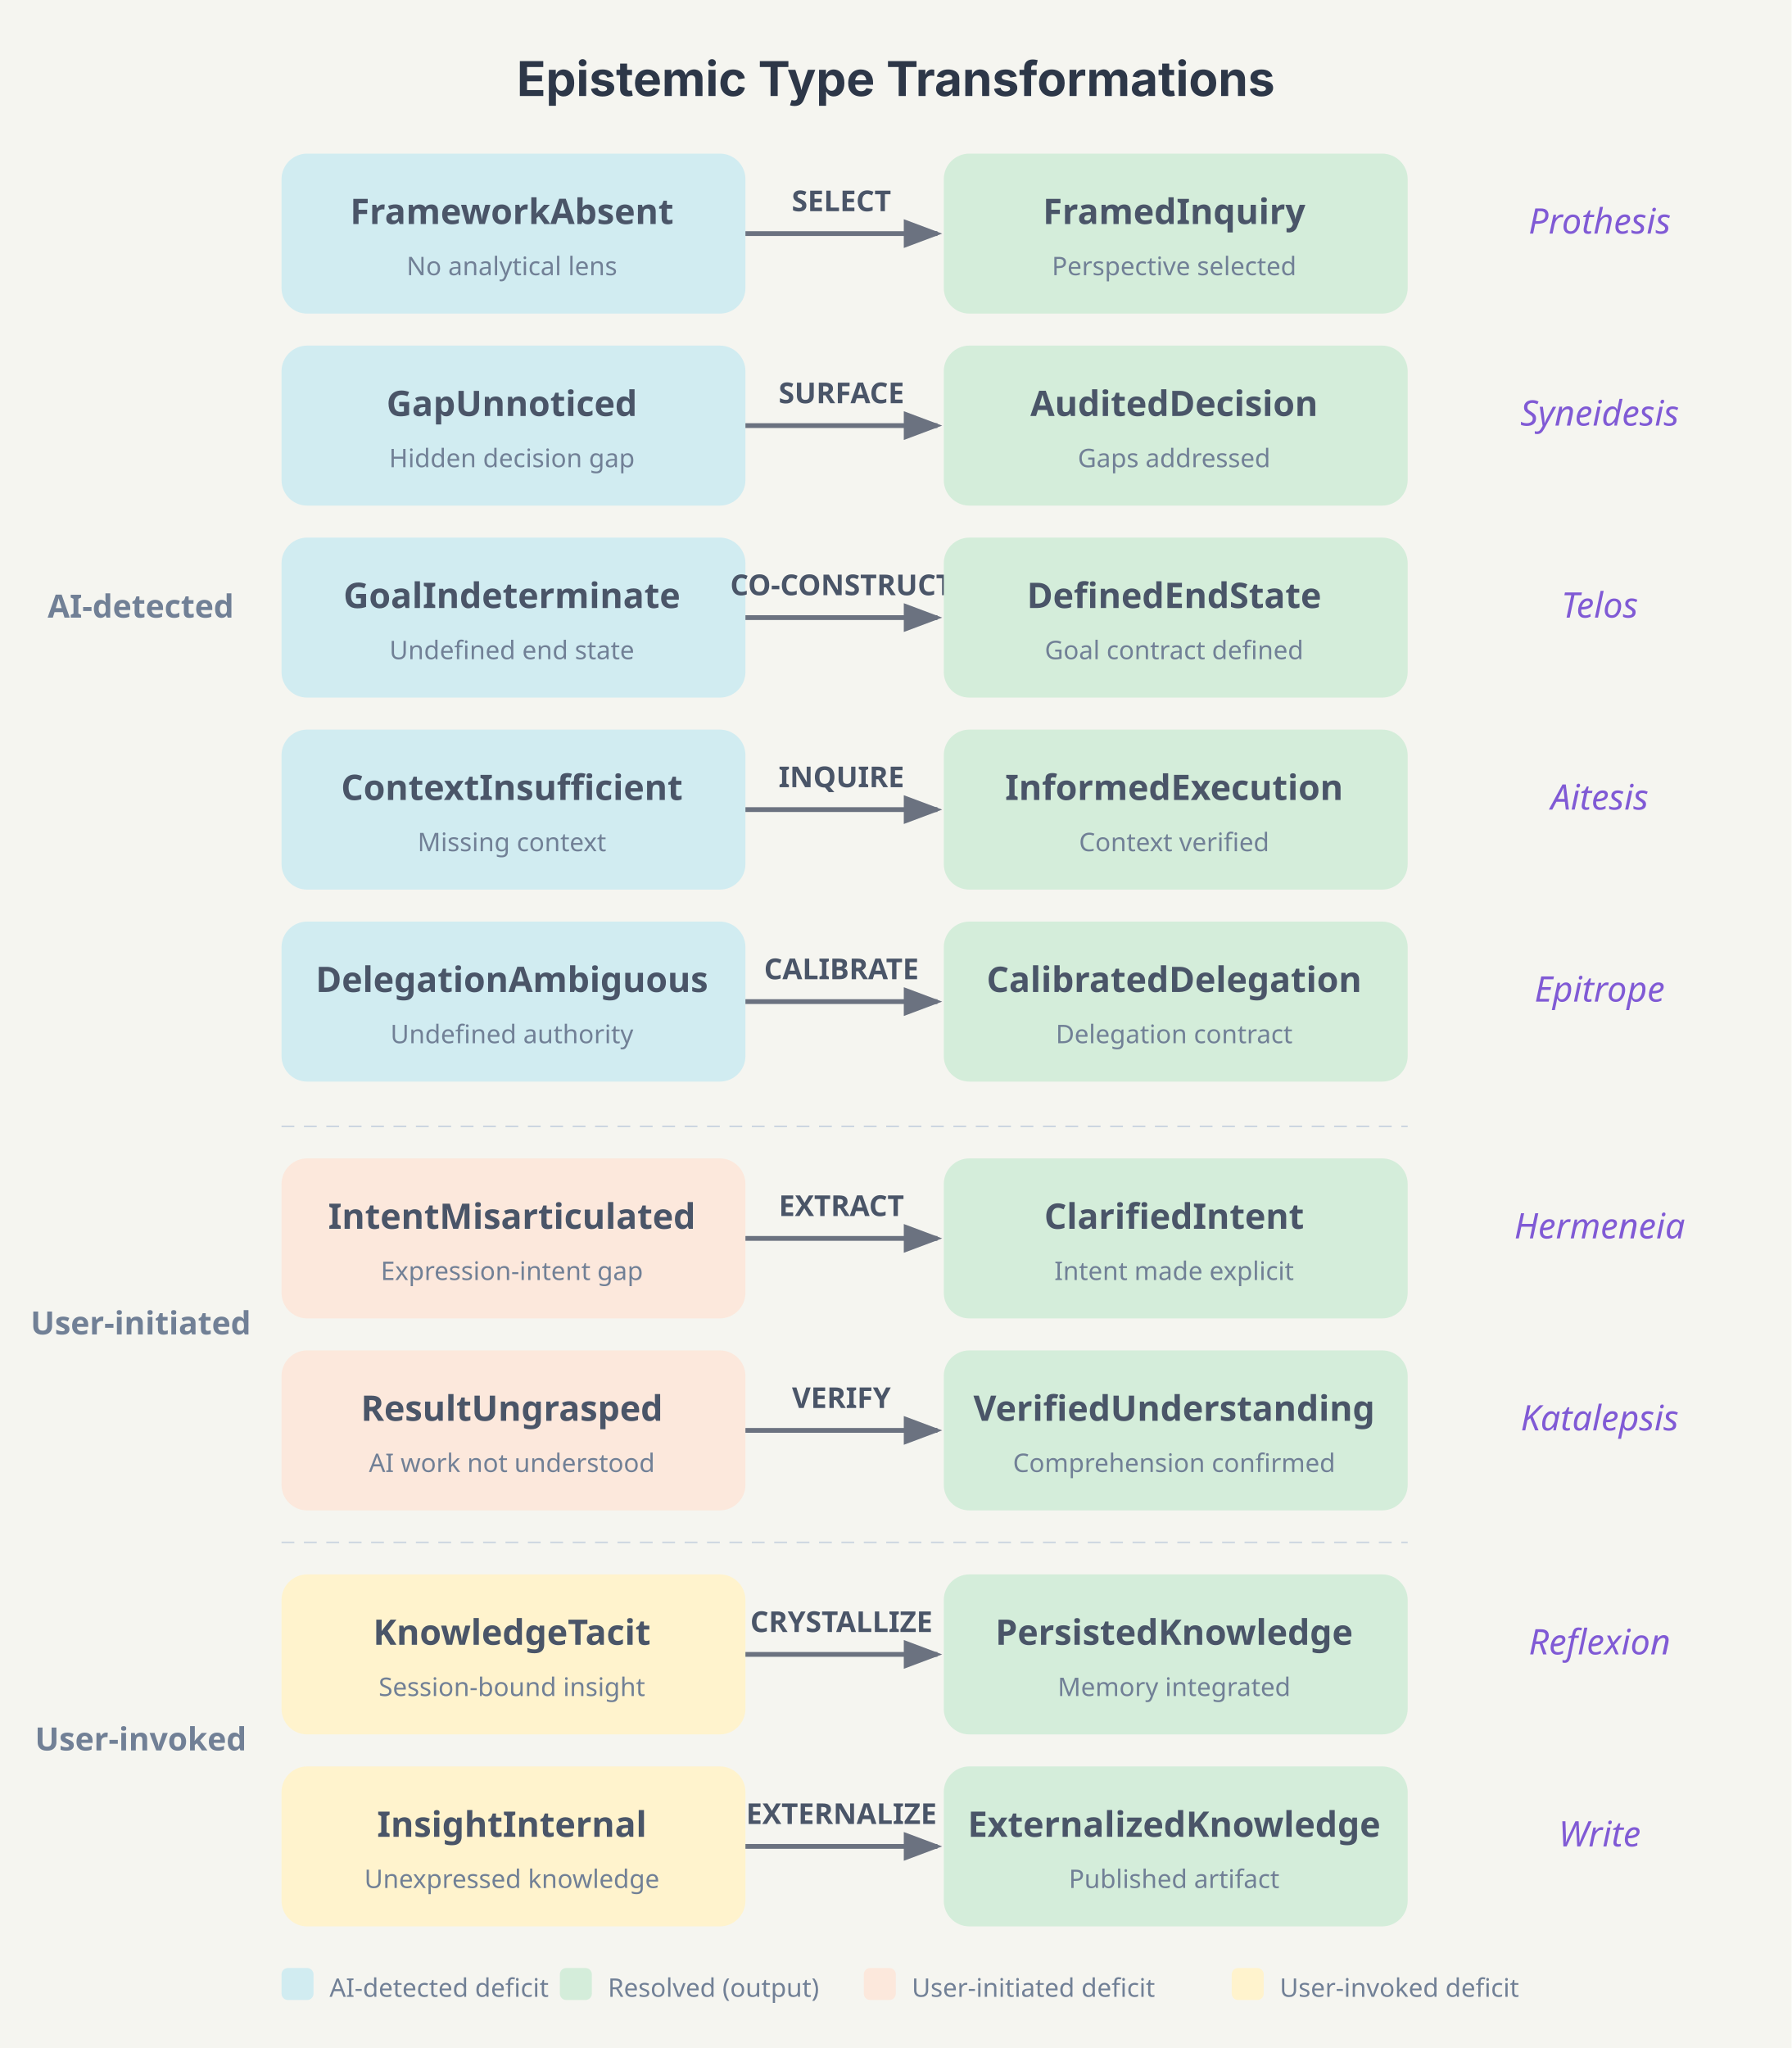
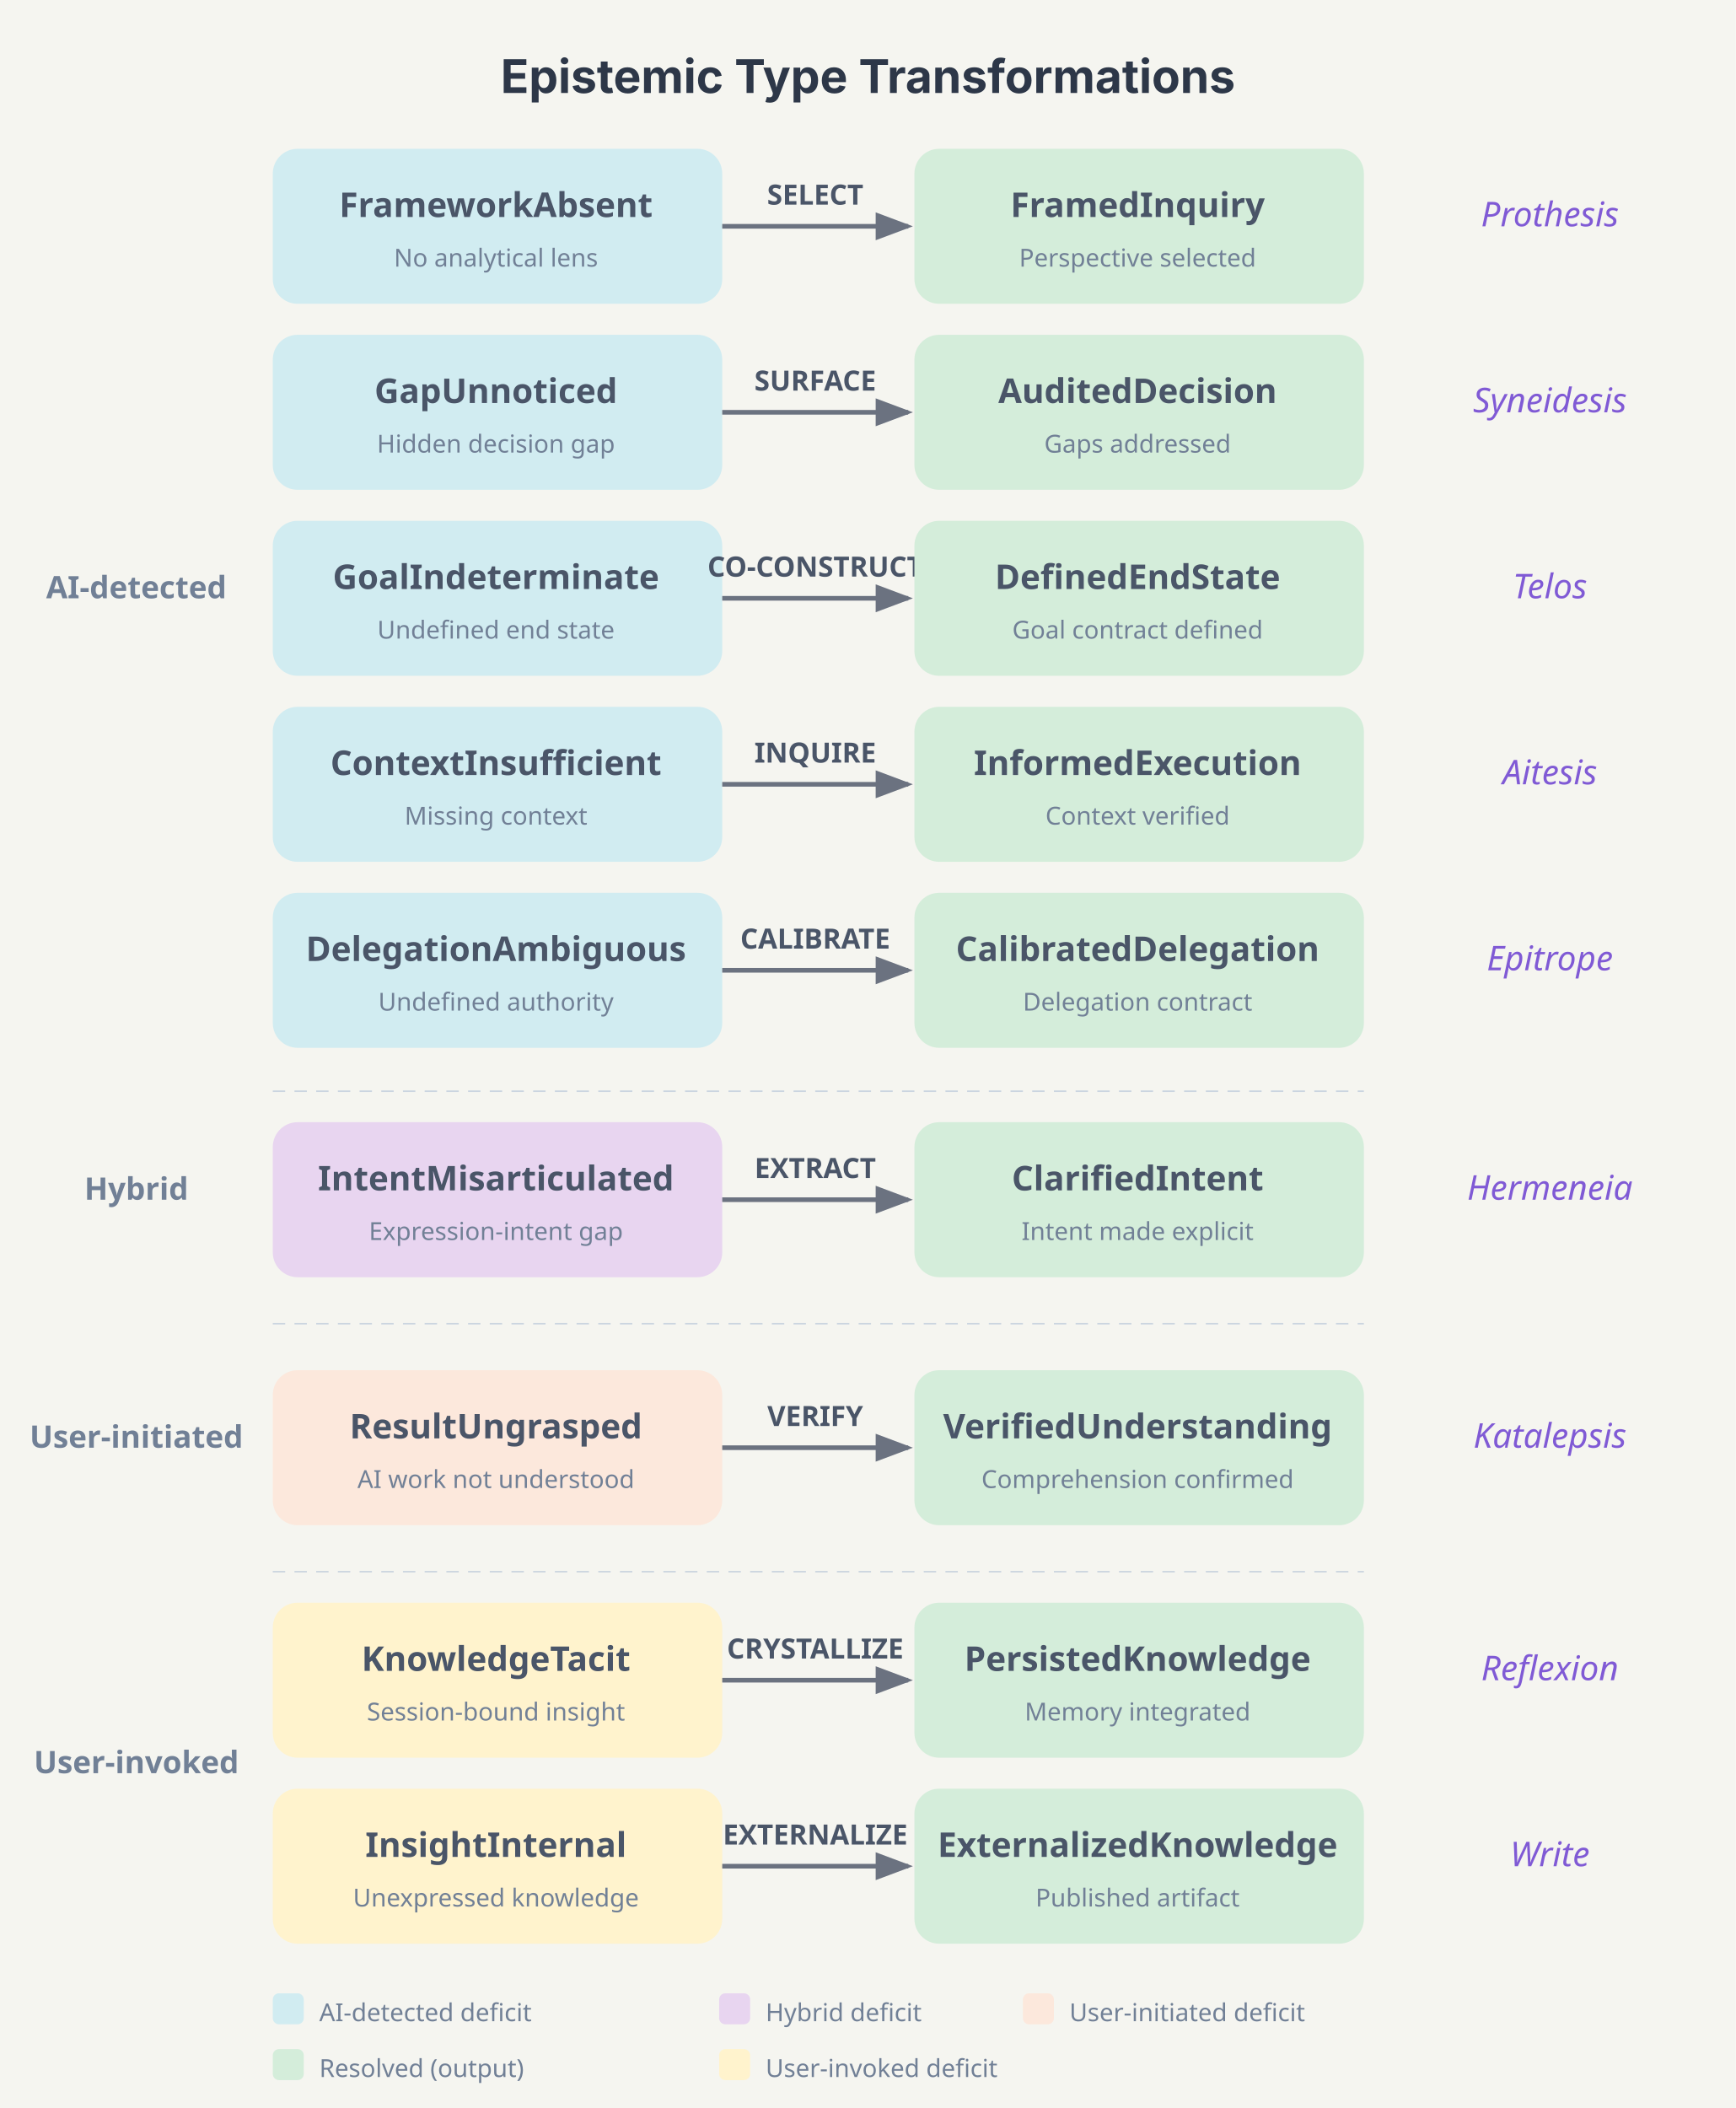
- <svg xmlns="http://www.w3.org/2000/svg" viewBox="0 0 560 640">
+ <svg xmlns="http://www.w3.org/2000/svg" viewBox="0 0 560 680">
  <defs>
    <marker id="arrow" markerWidth="8" markerHeight="6" refX="7" refY="3" orient="auto">
      <path d="M 0 0 L 8 3 L 0 6 z" fill="#6b7280" />
    </marker>
  </defs>
-   <rect width="560" height="640" fill="#f5f5f0" />
+   <rect width="560" height="680" fill="#f5f5f0" />
  <text x="280" y="30" text-anchor="middle" font-family="system-ui, -apple-system, sans-serif" font-size="15" font-weight="700" fill="#2d3748">Epistemic Type Transformations</text>
  <text x="44" y="193" text-anchor="middle" font-family="system-ui, sans-serif" font-size="10" font-weight="600" fill="#718096">AI-detected</text>
-   <text x="44" y="417" text-anchor="middle" font-family="system-ui, sans-serif" font-size="10" font-weight="600" fill="#718096">User-initiated</text>
-   <text x="44" y="547" text-anchor="middle" font-family="system-ui, sans-serif" font-size="10" font-weight="600" fill="#718096">User-invoked</text>
+   <text x="44" y="387" text-anchor="middle" font-family="system-ui, sans-serif" font-size="10" font-weight="600" fill="#718096">Hybrid</text>
+   <text x="44" y="467" text-anchor="middle" font-family="system-ui, sans-serif" font-size="10" font-weight="600" fill="#718096">User-initiated</text>
+   <text x="44" y="572" text-anchor="middle" font-family="system-ui, sans-serif" font-size="10" font-weight="600" fill="#718096">User-invoked</text>
  <rect x="88" y="48" width="145" height="50" rx="8" fill="#d1ecf1" />
  <text x="160" y="70" text-anchor="middle" font-family="system-ui, sans-serif" font-size="11" font-weight="600" fill="#4a5568">FrameworkAbsent</text>
  <text x="160" y="86" text-anchor="middle" font-family="system-ui, sans-serif" font-size="8" fill="#718096">No analytical lens</text>
  <line x1="233" y1="73" x2="293" y2="73" stroke="#6b7280" stroke-width="1.5" marker-end="url(#arrow)" />
  <text x="263" y="66" text-anchor="middle" font-family="system-ui, sans-serif" font-size="9" font-weight="600" fill="#4a5568">SELECT</text>
  <rect x="295" y="48" width="145" height="50" rx="8" fill="#d4edda" />
  <text x="367" y="70" text-anchor="middle" font-family="system-ui, sans-serif" font-size="11" font-weight="600" fill="#4a5568">FramedInquiry</text>
  <text x="367" y="86" text-anchor="middle" font-family="system-ui, sans-serif" font-size="8" fill="#718096">Perspective selected</text>
  <text x="500" y="73" text-anchor="middle" font-family="system-ui, sans-serif" font-size="11" font-style="italic" fill="#805ad5">Prothesis</text>
  <rect x="88" y="108" width="145" height="50" rx="8" fill="#d1ecf1" />
  <text x="160" y="130" text-anchor="middle" font-family="system-ui, sans-serif" font-size="11" font-weight="600" fill="#4a5568">GapUnnoticed</text>
  <text x="160" y="146" text-anchor="middle" font-family="system-ui, sans-serif" font-size="8" fill="#718096">Hidden decision gap</text>
  <line x1="233" y1="133" x2="293" y2="133" stroke="#6b7280" stroke-width="1.5" marker-end="url(#arrow)" />
  <text x="263" y="126" text-anchor="middle" font-family="system-ui, sans-serif" font-size="9" font-weight="600" fill="#4a5568">SURFACE</text>
  <rect x="295" y="108" width="145" height="50" rx="8" fill="#d4edda" />
  <text x="367" y="130" text-anchor="middle" font-family="system-ui, sans-serif" font-size="11" font-weight="600" fill="#4a5568">AuditedDecision</text>
  <text x="367" y="146" text-anchor="middle" font-family="system-ui, sans-serif" font-size="8" fill="#718096">Gaps addressed</text>
  <text x="500" y="133" text-anchor="middle" font-family="system-ui, sans-serif" font-size="11" font-style="italic" fill="#805ad5">Syneidesis</text>
  <rect x="88" y="168" width="145" height="50" rx="8" fill="#d1ecf1" />
  <text x="160" y="190" text-anchor="middle" font-family="system-ui, sans-serif" font-size="11" font-weight="600" fill="#4a5568">GoalIndeterminate</text>
  <text x="160" y="206" text-anchor="middle" font-family="system-ui, sans-serif" font-size="8" fill="#718096">Undefined end state</text>
  <line x1="233" y1="193" x2="293" y2="193" stroke="#6b7280" stroke-width="1.5" marker-end="url(#arrow)" />
  <text x="263" y="186" text-anchor="middle" font-family="system-ui, sans-serif" font-size="9" font-weight="600" fill="#4a5568">CO-CONSTRUCT</text>
  <rect x="295" y="168" width="145" height="50" rx="8" fill="#d4edda" />
  <text x="367" y="190" text-anchor="middle" font-family="system-ui, sans-serif" font-size="11" font-weight="600" fill="#4a5568">DefinedEndState</text>
  <text x="367" y="206" text-anchor="middle" font-family="system-ui, sans-serif" font-size="8" fill="#718096">Goal contract defined</text>
  <text x="500" y="193" text-anchor="middle" font-family="system-ui, sans-serif" font-size="11" font-style="italic" fill="#805ad5">Telos</text>
  <rect x="88" y="228" width="145" height="50" rx="8" fill="#d1ecf1" />
  <text x="160" y="250" text-anchor="middle" font-family="system-ui, sans-serif" font-size="11" font-weight="600" fill="#4a5568">ContextInsufficient</text>
  <text x="160" y="266" text-anchor="middle" font-family="system-ui, sans-serif" font-size="8" fill="#718096">Missing context</text>
  <line x1="233" y1="253" x2="293" y2="253" stroke="#6b7280" stroke-width="1.5" marker-end="url(#arrow)" />
  <text x="263" y="246" text-anchor="middle" font-family="system-ui, sans-serif" font-size="9" font-weight="600" fill="#4a5568">INQUIRE</text>
  <rect x="295" y="228" width="145" height="50" rx="8" fill="#d4edda" />
  <text x="367" y="250" text-anchor="middle" font-family="system-ui, sans-serif" font-size="11" font-weight="600" fill="#4a5568">InformedExecution</text>
  <text x="367" y="266" text-anchor="middle" font-family="system-ui, sans-serif" font-size="8" fill="#718096">Context verified</text>
  <text x="500" y="253" text-anchor="middle" font-family="system-ui, sans-serif" font-size="11" font-style="italic" fill="#805ad5">Aitesis</text>
  <rect x="88" y="288" width="145" height="50" rx="8" fill="#d1ecf1" />
  <text x="160" y="310" text-anchor="middle" font-family="system-ui, sans-serif" font-size="11" font-weight="600" fill="#4a5568">DelegationAmbiguous</text>
  <text x="160" y="326" text-anchor="middle" font-family="system-ui, sans-serif" font-size="8" fill="#718096">Undefined authority</text>
  <line x1="233" y1="313" x2="293" y2="313" stroke="#6b7280" stroke-width="1.5" marker-end="url(#arrow)" />
  <text x="263" y="306" text-anchor="middle" font-family="system-ui, sans-serif" font-size="9" font-weight="600" fill="#4a5568">CALIBRATE</text>
  <rect x="295" y="288" width="145" height="50" rx="8" fill="#d4edda" />
  <text x="367" y="310" text-anchor="middle" font-family="system-ui, sans-serif" font-size="11" font-weight="600" fill="#4a5568">CalibratedDelegation</text>
  <text x="367" y="326" text-anchor="middle" font-family="system-ui, sans-serif" font-size="8" fill="#718096">Delegation contract</text>
  <text x="500" y="313" text-anchor="middle" font-family="system-ui, sans-serif" font-size="11" font-style="italic" fill="#805ad5">Epitrope</text>
  <line x1="88" y1="352" x2="440" y2="352" stroke="#cbd5e0" stroke-width="0.5" stroke-dasharray="4,3" />
-   <rect x="88" y="362" width="145" height="50" rx="8" fill="#fce8dc" />
+   <rect x="88" y="362" width="145" height="50" rx="8" fill="#e8d5f0" />
  <text x="160" y="384" text-anchor="middle" font-family="system-ui, sans-serif" font-size="11" font-weight="600" fill="#4a5568">IntentMisarticulated</text>
  <text x="160" y="400" text-anchor="middle" font-family="system-ui, sans-serif" font-size="8" fill="#718096">Expression-intent gap</text>
  <line x1="233" y1="387" x2="293" y2="387" stroke="#6b7280" stroke-width="1.5" marker-end="url(#arrow)" />
  <text x="263" y="380" text-anchor="middle" font-family="system-ui, sans-serif" font-size="9" font-weight="600" fill="#4a5568">EXTRACT</text>
  <rect x="295" y="362" width="145" height="50" rx="8" fill="#d4edda" />
  <text x="367" y="384" text-anchor="middle" font-family="system-ui, sans-serif" font-size="11" font-weight="600" fill="#4a5568">ClarifiedIntent</text>
  <text x="367" y="400" text-anchor="middle" font-family="system-ui, sans-serif" font-size="8" fill="#718096">Intent made explicit</text>
  <text x="500" y="387" text-anchor="middle" font-family="system-ui, sans-serif" font-size="11" font-style="italic" fill="#805ad5">Hermeneia</text>
-   <rect x="88" y="422" width="145" height="50" rx="8" fill="#fce8dc" />
-   <text x="160" y="444" text-anchor="middle" font-family="system-ui, sans-serif" font-size="11" font-weight="600" fill="#4a5568">ResultUngrasped</text>
-   <text x="160" y="460" text-anchor="middle" font-family="system-ui, sans-serif" font-size="8" fill="#718096">AI work not understood</text>
-   <line x1="233" y1="447" x2="293" y2="447" stroke="#6b7280" stroke-width="1.5" marker-end="url(#arrow)" />
-   <text x="263" y="440" text-anchor="middle" font-family="system-ui, sans-serif" font-size="9" font-weight="600" fill="#4a5568">VERIFY</text>
-   <rect x="295" y="422" width="145" height="50" rx="8" fill="#d4edda" />
-   <text x="367" y="444" text-anchor="middle" font-family="system-ui, sans-serif" font-size="11" font-weight="600" fill="#4a5568">VerifiedUnderstanding</text>
-   <text x="367" y="460" text-anchor="middle" font-family="system-ui, sans-serif" font-size="8" fill="#718096">Comprehension confirmed</text>
-   <text x="500" y="447" text-anchor="middle" font-family="system-ui, sans-serif" font-size="11" font-style="italic" fill="#805ad5">Katalepsis</text>
-   <line x1="88" y1="482" x2="440" y2="482" stroke="#cbd5e0" stroke-width="0.5" stroke-dasharray="4,3" />
-   <rect x="88" y="492" width="145" height="50" rx="8" fill="#fff3cd" />
-   <text x="160" y="514" text-anchor="middle" font-family="system-ui, sans-serif" font-size="11" font-weight="600" fill="#4a5568">KnowledgeTacit</text>
-   <text x="160" y="530" text-anchor="middle" font-family="system-ui, sans-serif" font-size="8" fill="#718096">Session-bound insight</text>
-   <line x1="233" y1="517" x2="293" y2="517" stroke="#6b7280" stroke-width="1.5" marker-end="url(#arrow)" />
-   <text x="263" y="510" text-anchor="middle" font-family="system-ui, sans-serif" font-size="9" font-weight="600" fill="#4a5568">CRYSTALLIZE</text>
-   <rect x="295" y="492" width="145" height="50" rx="8" fill="#d4edda" />
-   <text x="367" y="514" text-anchor="middle" font-family="system-ui, sans-serif" font-size="11" font-weight="600" fill="#4a5568">PersistedKnowledge</text>
-   <text x="367" y="530" text-anchor="middle" font-family="system-ui, sans-serif" font-size="8" fill="#718096">Memory integrated</text>
-   <text x="500" y="517" text-anchor="middle" font-family="system-ui, sans-serif" font-size="11" font-style="italic" fill="#805ad5">Reflexion</text>
-   <rect x="88" y="552" width="145" height="50" rx="8" fill="#fff3cd" />
-   <text x="160" y="574" text-anchor="middle" font-family="system-ui, sans-serif" font-size="11" font-weight="600" fill="#4a5568">InsightInternal</text>
-   <text x="160" y="590" text-anchor="middle" font-family="system-ui, sans-serif" font-size="8" fill="#718096">Unexpressed knowledge</text>
-   <line x1="233" y1="577" x2="293" y2="577" stroke="#6b7280" stroke-width="1.5" marker-end="url(#arrow)" />
-   <text x="263" y="570" text-anchor="middle" font-family="system-ui, sans-serif" font-size="9" font-weight="600" fill="#4a5568">EXTERNALIZE</text>
-   <rect x="295" y="552" width="145" height="50" rx="8" fill="#d4edda" />
-   <text x="367" y="574" text-anchor="middle" font-family="system-ui, sans-serif" font-size="11" font-weight="600" fill="#4a5568">ExternalizedKnowledge</text>
-   <text x="367" y="590" text-anchor="middle" font-family="system-ui, sans-serif" font-size="8" fill="#718096">Published artifact</text>
-   <text x="500" y="577" text-anchor="middle" font-family="system-ui, sans-serif" font-size="11" font-style="italic" fill="#805ad5">Write</text>
-   <rect x="88" y="615" width="10" height="10" rx="2" fill="#d1ecf1" />
-   <text x="103" y="624" font-family="system-ui, sans-serif" font-size="8" fill="#718096">AI-detected deficit</text>
-   <rect x="175" y="615" width="10" height="10" rx="2" fill="#d4edda" />
-   <text x="190" y="624" font-family="system-ui, sans-serif" font-size="8" fill="#718096">Resolved (output)</text>
-   <rect x="270" y="615" width="10" height="10" rx="2" fill="#fce8dc" />
-   <text x="285" y="624" font-family="system-ui, sans-serif" font-size="8" fill="#718096">User-initiated deficit</text>
-   <rect x="385" y="615" width="10" height="10" rx="2" fill="#fff3cd" />
-   <text x="400" y="624" font-family="system-ui, sans-serif" font-size="8" fill="#718096">User-invoked deficit</text>
+   <line x1="88" y1="427" x2="440" y2="427" stroke="#cbd5e0" stroke-width="0.5" stroke-dasharray="4,3" />
+   <rect x="88" y="442" width="145" height="50" rx="8" fill="#fce8dc" />
+   <text x="160" y="464" text-anchor="middle" font-family="system-ui, sans-serif" font-size="11" font-weight="600" fill="#4a5568">ResultUngrasped</text>
+   <text x="160" y="480" text-anchor="middle" font-family="system-ui, sans-serif" font-size="8" fill="#718096">AI work not understood</text>
+   <line x1="233" y1="467" x2="293" y2="467" stroke="#6b7280" stroke-width="1.5" marker-end="url(#arrow)" />
+   <text x="263" y="460" text-anchor="middle" font-family="system-ui, sans-serif" font-size="9" font-weight="600" fill="#4a5568">VERIFY</text>
+   <rect x="295" y="442" width="145" height="50" rx="8" fill="#d4edda" />
+   <text x="367" y="464" text-anchor="middle" font-family="system-ui, sans-serif" font-size="11" font-weight="600" fill="#4a5568">VerifiedUnderstanding</text>
+   <text x="367" y="480" text-anchor="middle" font-family="system-ui, sans-serif" font-size="8" fill="#718096">Comprehension confirmed</text>
+   <text x="500" y="467" text-anchor="middle" font-family="system-ui, sans-serif" font-size="11" font-style="italic" fill="#805ad5">Katalepsis</text>
+   <line x1="88" y1="507" x2="440" y2="507" stroke="#cbd5e0" stroke-width="0.5" stroke-dasharray="4,3" />
+   <rect x="88" y="517" width="145" height="50" rx="8" fill="#fff3cd" />
+   <text x="160" y="539" text-anchor="middle" font-family="system-ui, sans-serif" font-size="11" font-weight="600" fill="#4a5568">KnowledgeTacit</text>
+   <text x="160" y="555" text-anchor="middle" font-family="system-ui, sans-serif" font-size="8" fill="#718096">Session-bound insight</text>
+   <line x1="233" y1="542" x2="293" y2="542" stroke="#6b7280" stroke-width="1.5" marker-end="url(#arrow)" />
+   <text x="263" y="535" text-anchor="middle" font-family="system-ui, sans-serif" font-size="9" font-weight="600" fill="#4a5568">CRYSTALLIZE</text>
+   <rect x="295" y="517" width="145" height="50" rx="8" fill="#d4edda" />
+   <text x="367" y="539" text-anchor="middle" font-family="system-ui, sans-serif" font-size="11" font-weight="600" fill="#4a5568">PersistedKnowledge</text>
+   <text x="367" y="555" text-anchor="middle" font-family="system-ui, sans-serif" font-size="8" fill="#718096">Memory integrated</text>
+   <text x="500" y="542" text-anchor="middle" font-family="system-ui, sans-serif" font-size="11" font-style="italic" fill="#805ad5">Reflexion</text>
+   <rect x="88" y="577" width="145" height="50" rx="8" fill="#fff3cd" />
+   <text x="160" y="599" text-anchor="middle" font-family="system-ui, sans-serif" font-size="11" font-weight="600" fill="#4a5568">InsightInternal</text>
+   <text x="160" y="615" text-anchor="middle" font-family="system-ui, sans-serif" font-size="8" fill="#718096">Unexpressed knowledge</text>
+   <line x1="233" y1="602" x2="293" y2="602" stroke="#6b7280" stroke-width="1.5" marker-end="url(#arrow)" />
+   <text x="263" y="595" text-anchor="middle" font-family="system-ui, sans-serif" font-size="9" font-weight="600" fill="#4a5568">EXTERNALIZE</text>
+   <rect x="295" y="577" width="145" height="50" rx="8" fill="#d4edda" />
+   <text x="367" y="599" text-anchor="middle" font-family="system-ui, sans-serif" font-size="11" font-weight="600" fill="#4a5568">ExternalizedKnowledge</text>
+   <text x="367" y="615" text-anchor="middle" font-family="system-ui, sans-serif" font-size="8" fill="#718096">Published artifact</text>
+   <text x="500" y="602" text-anchor="middle" font-family="system-ui, sans-serif" font-size="11" font-style="italic" fill="#805ad5">Write</text>
+   <rect x="88" y="643" width="10" height="10" rx="2" fill="#d1ecf1" />
+   <text x="103" y="652" font-family="system-ui, sans-serif" font-size="8" fill="#718096">AI-detected deficit</text>
+   <rect x="232" y="643" width="10" height="10" rx="2" fill="#e8d5f0" />
+   <text x="247" y="652" font-family="system-ui, sans-serif" font-size="8" fill="#718096">Hybrid deficit</text>
+   <rect x="330" y="643" width="10" height="10" rx="2" fill="#fce8dc" />
+   <text x="345" y="652" font-family="system-ui, sans-serif" font-size="8" fill="#718096">User-initiated deficit</text>
+   <rect x="88" y="661" width="10" height="10" rx="2" fill="#d4edda" />
+   <text x="103" y="670" font-family="system-ui, sans-serif" font-size="8" fill="#718096">Resolved (output)</text>
+   <rect x="232" y="661" width="10" height="10" rx="2" fill="#fff3cd" />
+   <text x="247" y="670" font-family="system-ui, sans-serif" font-size="8" fill="#718096">User-invoked deficit</text>
</svg>
